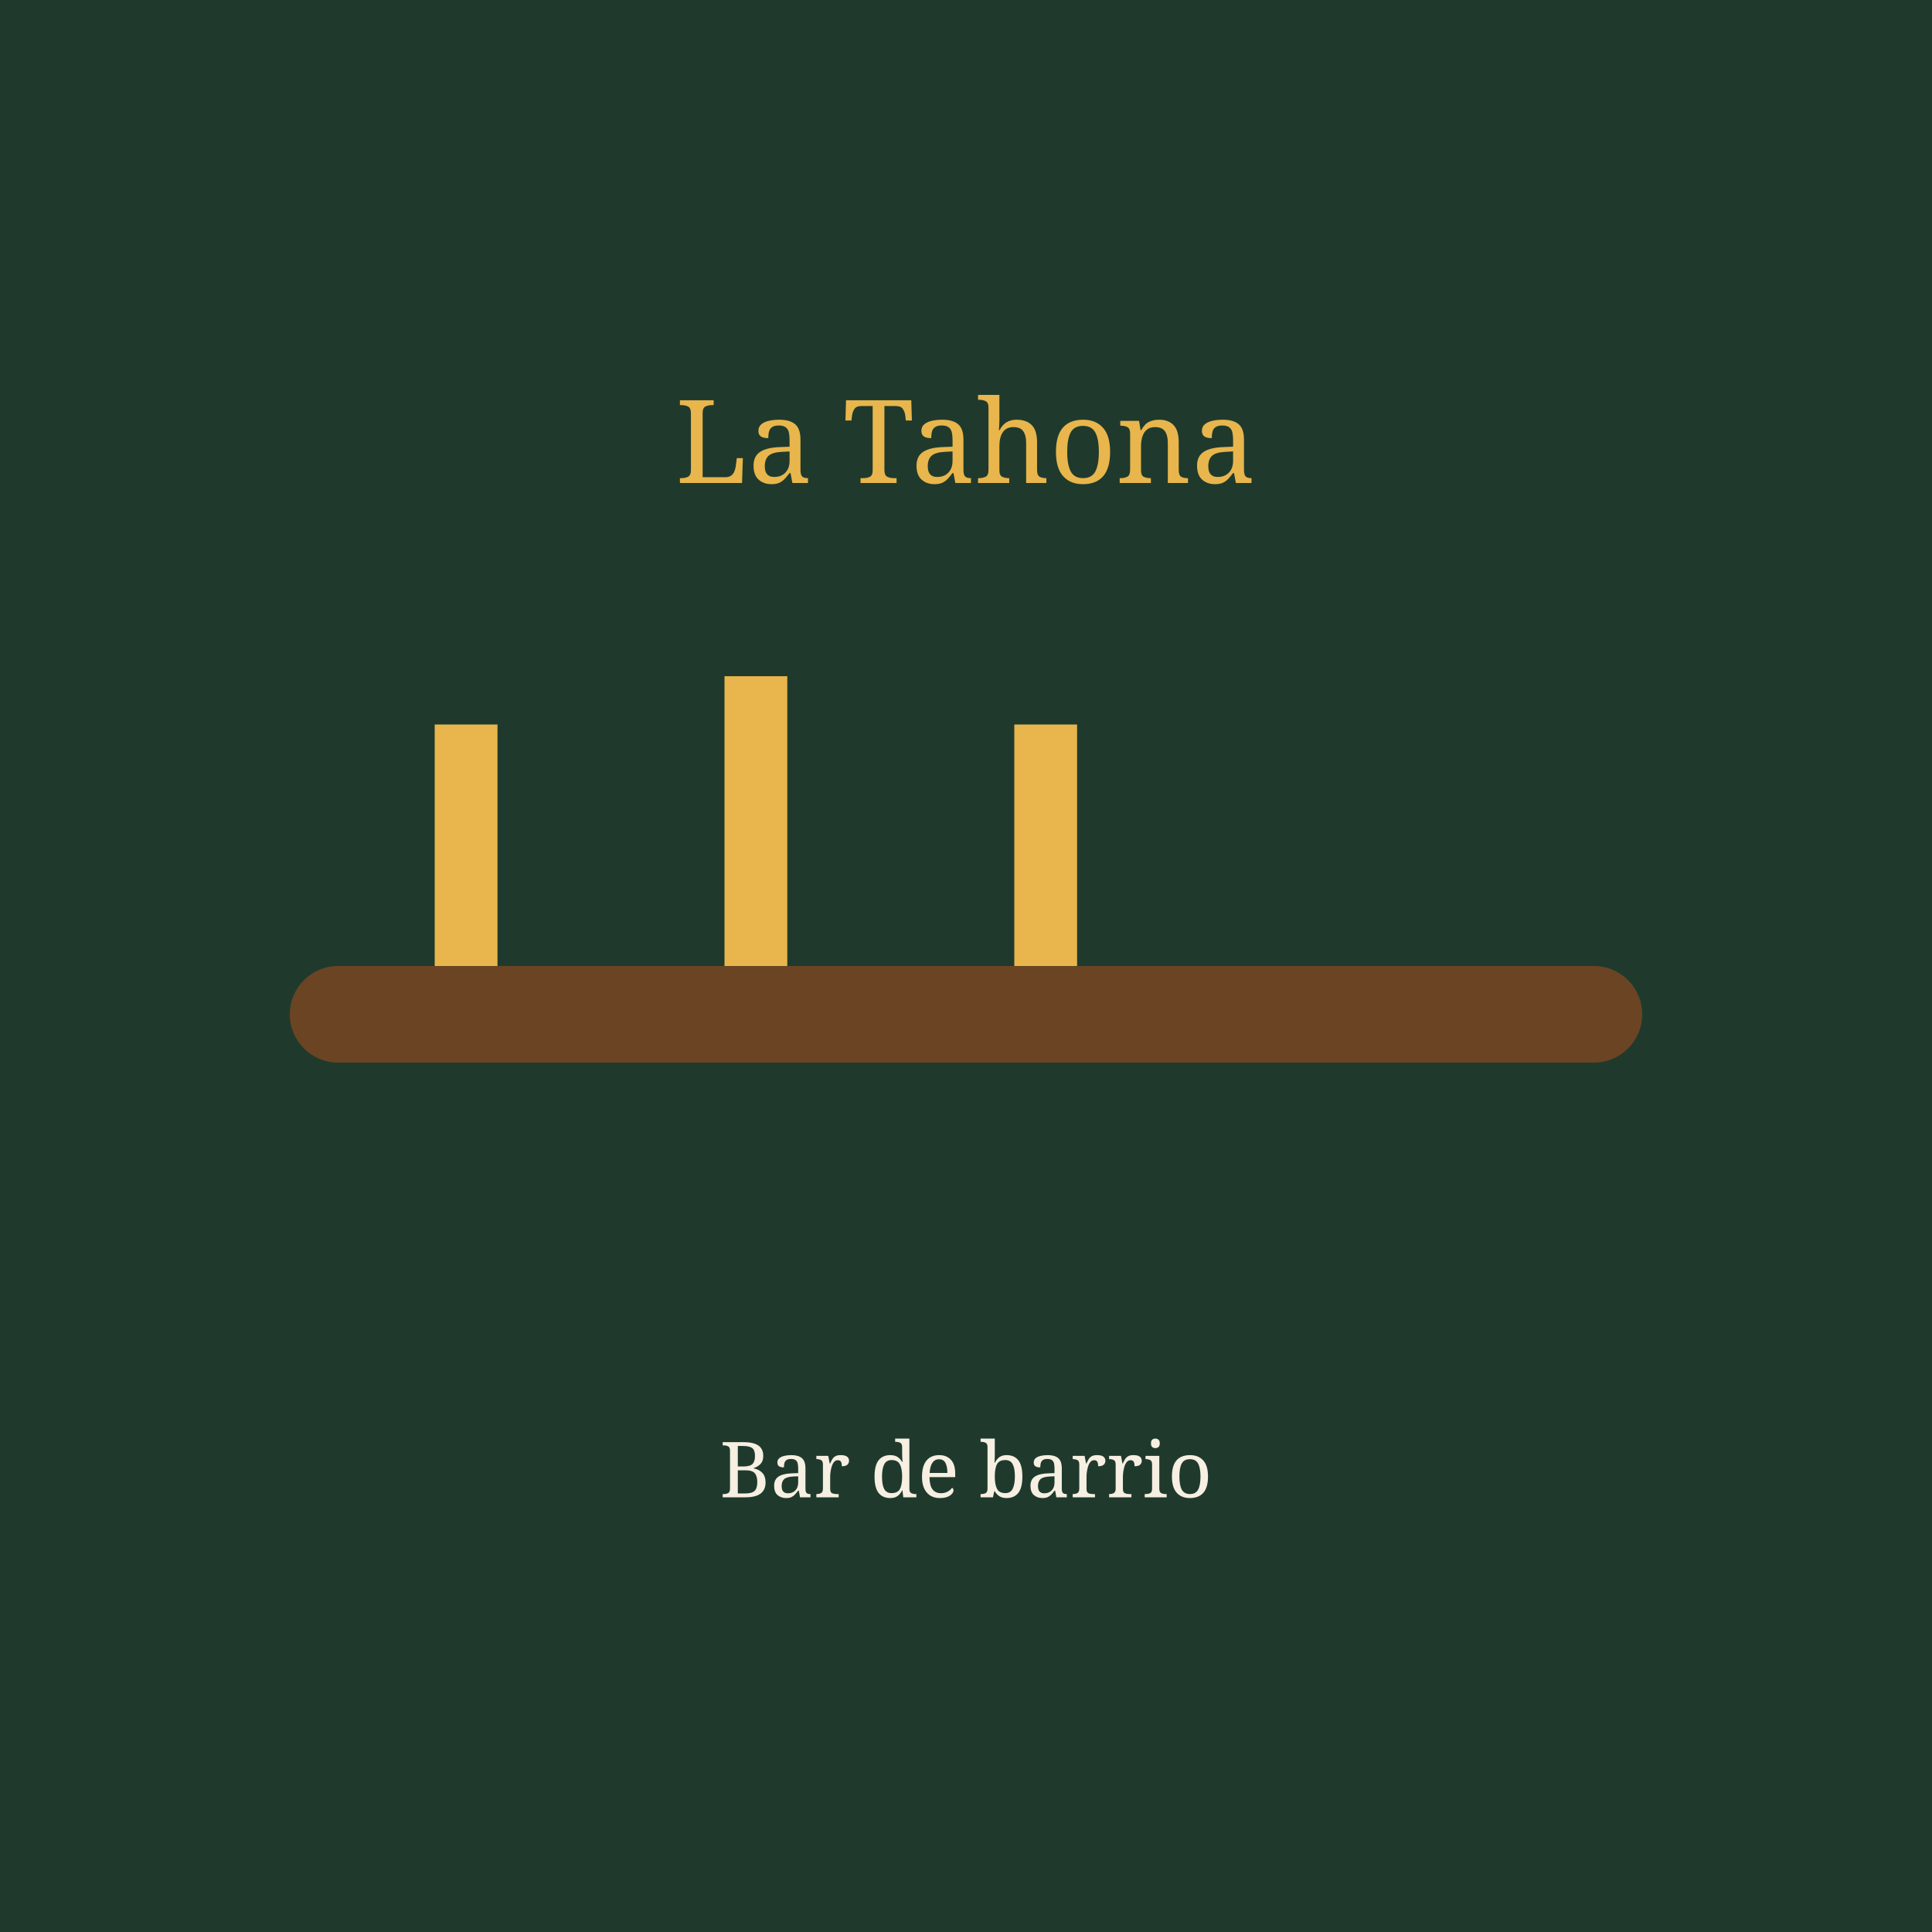
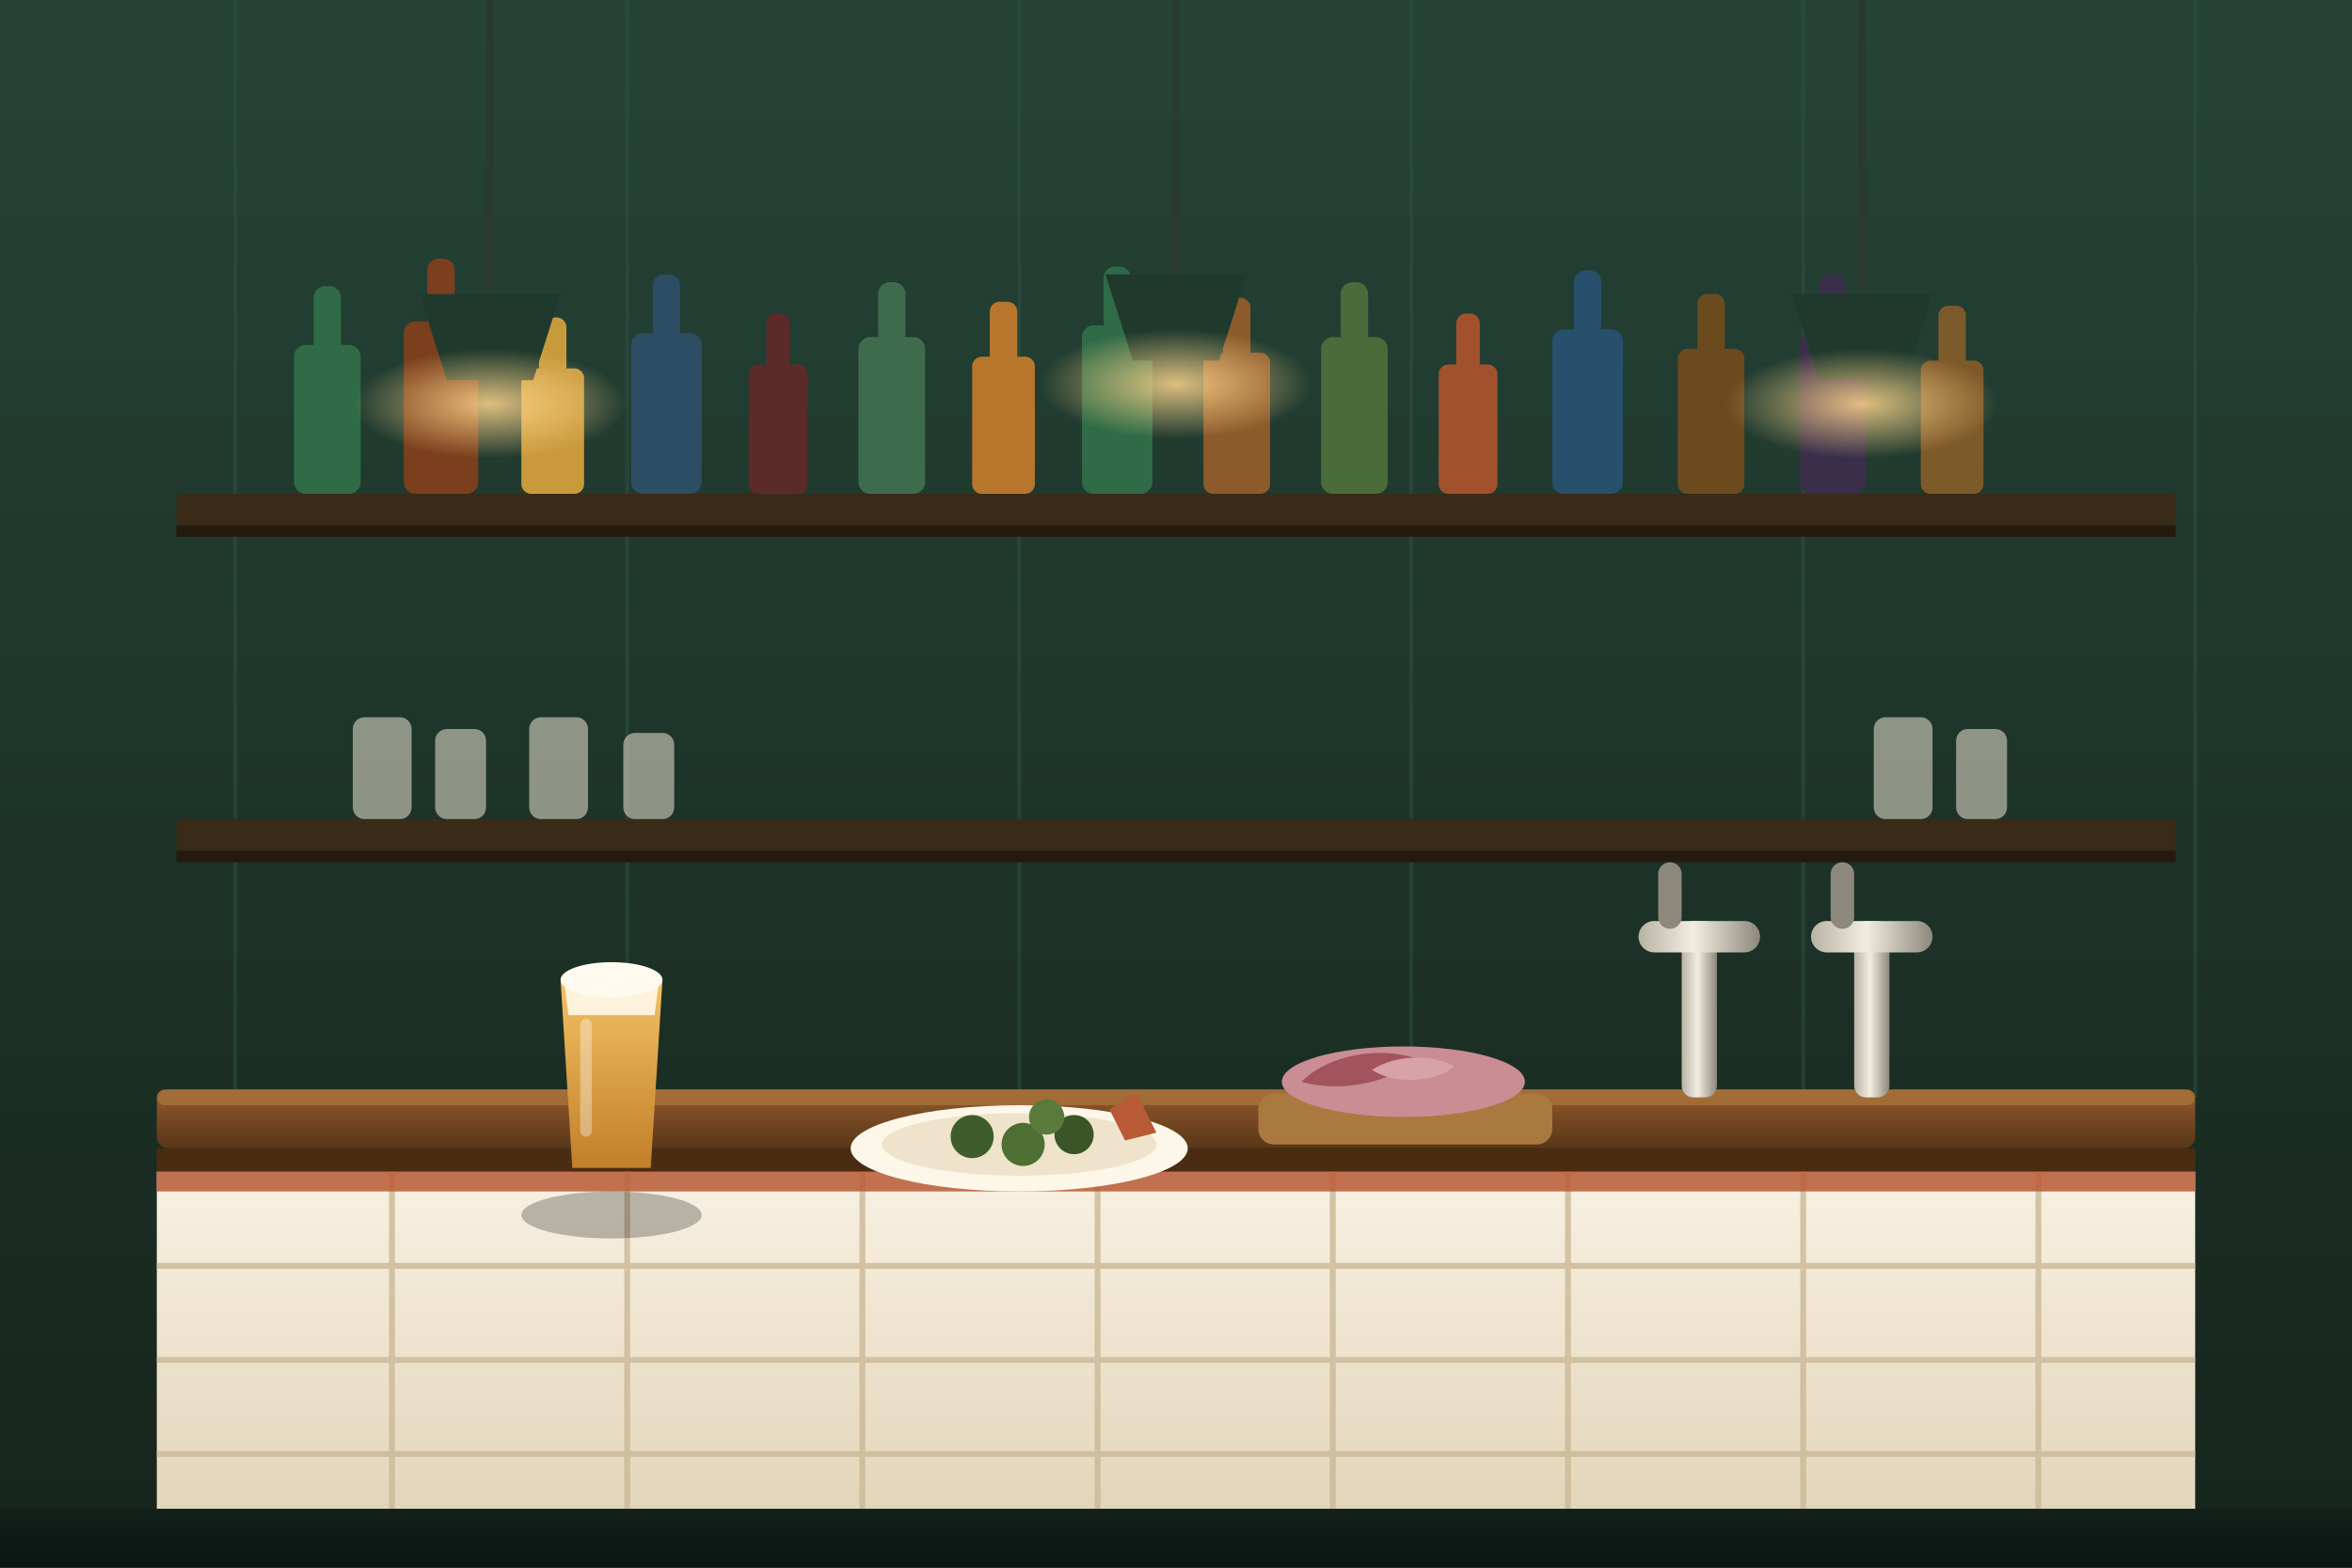
- <svg xmlns="http://www.w3.org/2000/svg" viewBox="0 0 800 800">
-   <rect width="800" height="800" fill="#1f3a2d" />
-   <rect x="120" y="400" width="560" height="40" rx="20" fill="#6b4423" />
-   <rect x="180" y="300" width="26" height="100" fill="#e8b64c" />
-   <rect x="300" y="280" width="26" height="120" fill="#e8b64c" />
-   <rect x="420" y="300" width="26" height="100" fill="#e8b64c" />
-   <text x="400" y="200" text-anchor="middle" font-family="Georgia,serif" font-size="48" fill="#e8b64c">La Tahona</text>
-   <text x="400" y="620" text-anchor="middle" font-family="Georgia,serif" font-size="32" fill="#f6efe2">Bar de barrio</text>
+ <svg xmlns="http://www.w3.org/2000/svg" viewBox="0 0 1200 800">
+   <defs>
+     <linearGradient id="bWall" x1="0" y1="0" x2="0" y2="1">
+       <stop offset="0" stop-color="#254437" />
+       <stop offset="1" stop-color="#16241c" />
+     </linearGradient>
+     <linearGradient id="bWood" x1="0" y1="0" x2="0" y2="1">
+       <stop offset="0" stop-color="#96612f" />
+       <stop offset=".4" stop-color="#7b4c25" />
+       <stop offset="1" stop-color="#593717" />
+     </linearGradient>
+     <linearGradient id="bTile" x1="0" y1="0" x2="0" y2="1">
+       <stop offset="0" stop-color="#f8f1e2" />
+       <stop offset="1" stop-color="#e3d5ba" />
+     </linearGradient>
+     <linearGradient id="bBeer" x1="0" y1="0" x2="0" y2="1">
+       <stop offset="0" stop-color="#f3c266" />
+       <stop offset="1" stop-color="#c17f28" />
+     </linearGradient>
+     <linearGradient id="bMetal" x1="0" y1="0" x2="1" y2="0">
+       <stop offset="0" stop-color="#b9b3a4" />
+       <stop offset=".45" stop-color="#f2ede1" />
+       <stop offset="1" stop-color="#8d887c" />
+     </linearGradient>
+     <radialGradient id="bLamp" cx=".5" cy=".5" r=".5">
+       <stop offset="0" stop-color="#ffd68c" stop-opacity=".85" />
+       <stop offset="1" stop-color="#ffd68c" stop-opacity="0" />
+     </radialGradient>
+     <linearGradient id="bFloor" x1="0" y1="0" x2="0" y2="1">
+       <stop offset="0" stop-color="#12201a" />
+       <stop offset="1" stop-color="#0b1511" />
+     </linearGradient>
+   </defs>
+   <rect width="1200" height="800" fill="url(#bWall)" />
+   <g stroke="#2e5241" stroke-width="2" opacity=".5">
+     <path d="M120 0 V560 M320 0 V560 M520 0 V560 M720 0 V560 M920 0 V560 M1120 0 V560" />
+   </g>
+   <rect x="90" y="252" width="1020" height="16" rx="3" fill="#3a2a18" />
+   <rect x="90" y="268" width="1020" height="6" fill="#261a0f" />
+   <rect x="90" y="418" width="1020" height="16" rx="3" fill="#3a2a18" />
+   <rect x="90" y="434" width="1020" height="6" fill="#261a0f" />
+   <g>
+     <g fill="#2f6b46">
+       <rect x="150" y="176" width="34" height="76" rx="6" />
+       <rect x="160" y="146" width="14" height="36" rx="6" />
+     </g>
+     <g fill="#7b3f1d">
+       <rect x="206" y="164" width="38" height="88" rx="6" />
+       <rect x="218" y="132" width="14" height="36" rx="6" />
+     </g>
+     <g fill="#c99a3c">
+       <rect x="266" y="188" width="32" height="64" rx="5" />
+       <rect x="275" y="162" width="14" height="30" rx="5" />
+     </g>
+     <g fill="#2c4d63">
+       <rect x="322" y="170" width="36" height="82" rx="6" />
+       <rect x="333" y="140" width="14" height="34" rx="6" />
+     </g>
+     <g fill="#5d2a2a">
+       <rect x="382" y="186" width="30" height="66" rx="5" />
+       <rect x="391" y="160" width="12" height="30" rx="5" />
+     </g>
+     <g fill="#3f6b4d">
+       <rect x="438" y="172" width="34" height="80" rx="6" />
+       <rect x="448" y="144" width="14" height="32" rx="6" />
+     </g>
+     <g fill="#b8762c">
+       <rect x="496" y="182" width="32" height="70" rx="5" />
+       <rect x="505" y="154" width="14" height="32" rx="5" />
+     </g>
+     <g fill="#2f6b46">
+       <rect x="552" y="166" width="36" height="86" rx="6" />
+       <rect x="563" y="136" width="14" height="34" rx="6" />
+     </g>
+     <g fill="#8d5a2b">
+       <rect x="614" y="180" width="34" height="72" rx="5" />
+       <rect x="624" y="152" width="14" height="32" rx="5" />
+     </g>
+     <g fill="#4a6b3a">
+       <rect x="674" y="172" width="34" height="80" rx="6" />
+       <rect x="684" y="144" width="14" height="32" rx="6" />
+     </g>
+     <g fill="#a1522c">
+       <rect x="734" y="186" width="30" height="66" rx="5" />
+       <rect x="743" y="160" width="12" height="30" rx="5" />
+     </g>
+     <g fill="#26506b">
+       <rect x="792" y="168" width="36" height="84" rx="6" />
+       <rect x="803" y="138" width="14" height="34" rx="6" />
+     </g>
+     <g fill="#6b4a1e">
+       <rect x="856" y="178" width="34" height="74" rx="5" />
+       <rect x="866" y="150" width="14" height="32" rx="5" />
+     </g>
+     <g fill="#3a2f4a">
+       <rect x="918" y="170" width="34" height="82" rx="6" />
+       <rect x="928" y="140" width="14" height="34" rx="6" />
+     </g>
+     <g fill="#7d5a2a">
+       <rect x="980" y="184" width="32" height="68" rx="5" />
+       <rect x="989" y="156" width="14" height="32" rx="5" />
+     </g>
+   </g>
+   <g fill="#e9e2d2" opacity=".55">
+     <rect x="180" y="366" width="30" height="52" rx="6" />
+     <rect x="222" y="372" width="26" height="46" rx="6" />
+     <rect x="270" y="366" width="30" height="52" rx="6" />
+     <rect x="318" y="374" width="26" height="44" rx="6" />
+     <rect x="956" y="366" width="30" height="52" rx="6" />
+     <rect x="998" y="372" width="26" height="46" rx="6" />
+   </g>
+   <g>
+     <path d="M250 0 V150" stroke="#2a3a31" stroke-width="4" />
+     <path d="M214 150 h72 l-14 44 h-44 Z" fill="#1f3a2d" />
+     <ellipse cx="250" cy="206" rx="70" ry="28" fill="url(#bLamp)" />
+     <path d="M600 0 V140" stroke="#2a3a31" stroke-width="4" />
+     <path d="M564 140 h72 l-14 44 h-44 Z" fill="#1f3a2d" />
+     <ellipse cx="600" cy="196" rx="70" ry="28" fill="url(#bLamp)" />
+     <path d="M950 0 V150" stroke="#2a3a31" stroke-width="4" />
+     <path d="M914 150 h72 l-14 44 h-44 Z" fill="#1f3a2d" />
+     <ellipse cx="950" cy="206" rx="70" ry="28" fill="url(#bLamp)" />
+   </g>
+   <rect x="80" y="556" width="1040" height="30" rx="6" fill="url(#bWood)" />
+   <rect x="80" y="556" width="1040" height="8" rx="4" fill="#a8703a" opacity=".8" />
+   <rect x="80" y="586" width="1040" height="12" fill="#4a2c12" />
+   <rect x="80" y="598" width="1040" height="172" fill="url(#bTile)" />
+   <g stroke="#cbb896" stroke-width="3" opacity=".8">
+     <path d="M80 646 H1120 M80 694 H1120 M80 742 H1120" />
+     <path d="M200 598 V770 M320 598 V770 M440 598 V770 M560 598 V770 M680 598 V770 M800 598 V770 M920 598 V770 M1040 598 V770" />
+   </g>
+   <rect x="80" y="598" width="1040" height="10" fill="#b85a36" opacity=".85" />
+   <g>
+     <rect x="858" y="470" width="18" height="90" rx="6" fill="url(#bMetal)" />
+     <rect x="836" y="470" width="62" height="16" rx="8" fill="url(#bMetal)" />
+     <rect x="846" y="440" width="12" height="34" rx="6" fill="#8d887c" />
+     <rect x="946" y="470" width="18" height="90" rx="6" fill="url(#bMetal)" />
+     <rect x="924" y="470" width="62" height="16" rx="8" fill="url(#bMetal)" />
+     <rect x="934" y="440" width="12" height="34" rx="6" fill="#8d887c" />
+   </g>
+   <g>
+     <ellipse cx="312" cy="620" rx="46" ry="12" fill="#000" opacity=".25" />
+     <path d="M286 500 h52 l-6 96 h-40 Z" fill="url(#bBeer)" />
+     <path d="M288 502 h48 l-2 16 h-44 Z" fill="#fdf3dd" />
+     <ellipse cx="312" cy="500" rx="26" ry="9" fill="#fffaf0" />
+     <rect x="296" y="520" width="6" height="60" rx="3" fill="#fff" opacity=".35" />
+   </g>
+   <g>
+     <ellipse cx="520" cy="586" rx="86" ry="22" fill="#fdf7ea" />
+     <ellipse cx="520" cy="584" rx="70" ry="16" fill="#efe3cb" />
+     <circle cx="496" cy="580" r="11" fill="#3f5d2c" />
+     <circle cx="522" cy="584" r="11" fill="#4d6f33" />
+     <circle cx="548" cy="579" r="10" fill="#3a5528" />
+     <circle cx="534" cy="570" r="9" fill="#5a7a3c" />
+     <path d="M566 566 l14-8 10 20-16 4 Z" fill="#b85a36" />
+   </g>
+   <g>
+     <rect x="642" y="558" width="150" height="26" rx="8" fill="#a9793f" />
+     <ellipse cx="716" cy="552" rx="62" ry="18" fill="#c98d93" />
+     <path d="M664 552 c14-14 40-18 58-12-10 12-38 18-58 12 Z" fill="#a2535c" />
+     <path d="M700 546 c12-8 30-8 42-2-8 8-30 10-42 2 Z" fill="#d8a3a8" />
+   </g>
+   <rect x="0" y="770" width="1200" height="30" fill="url(#bFloor)" />
</svg>
